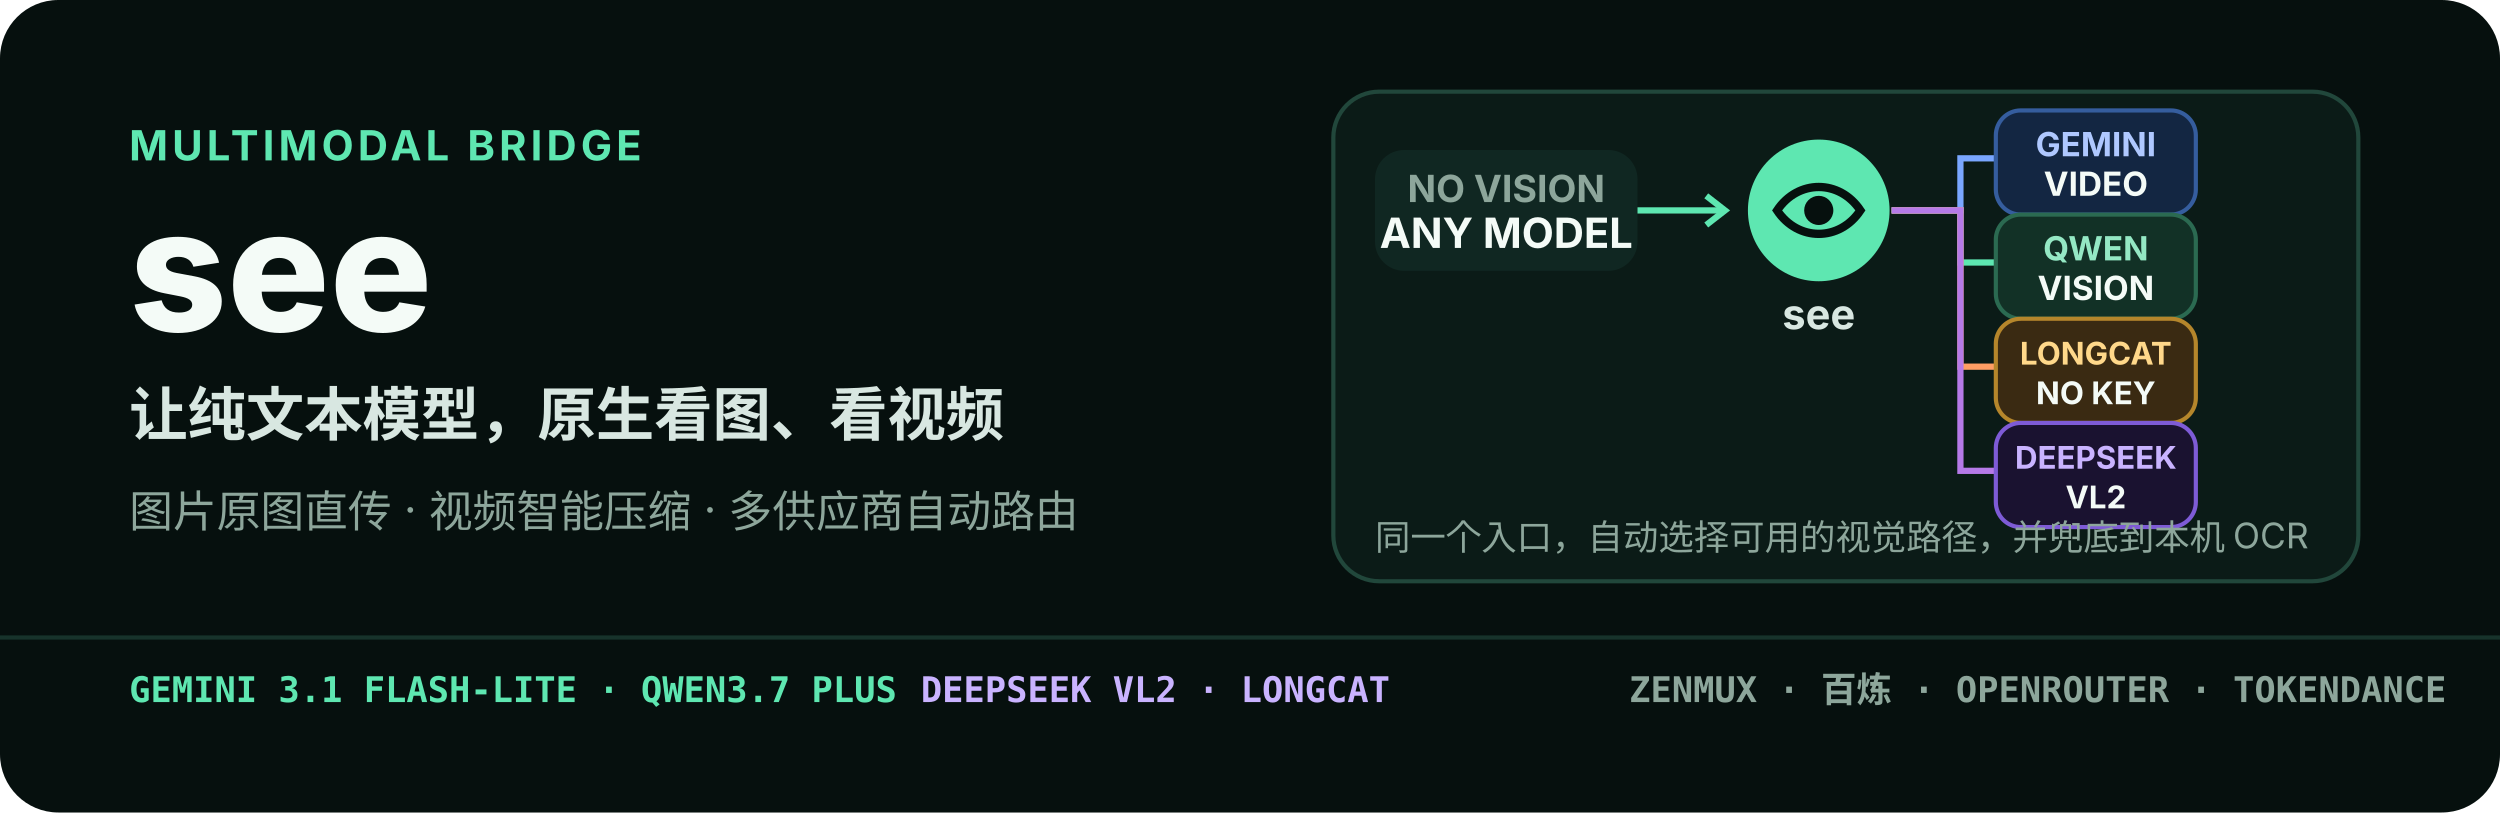
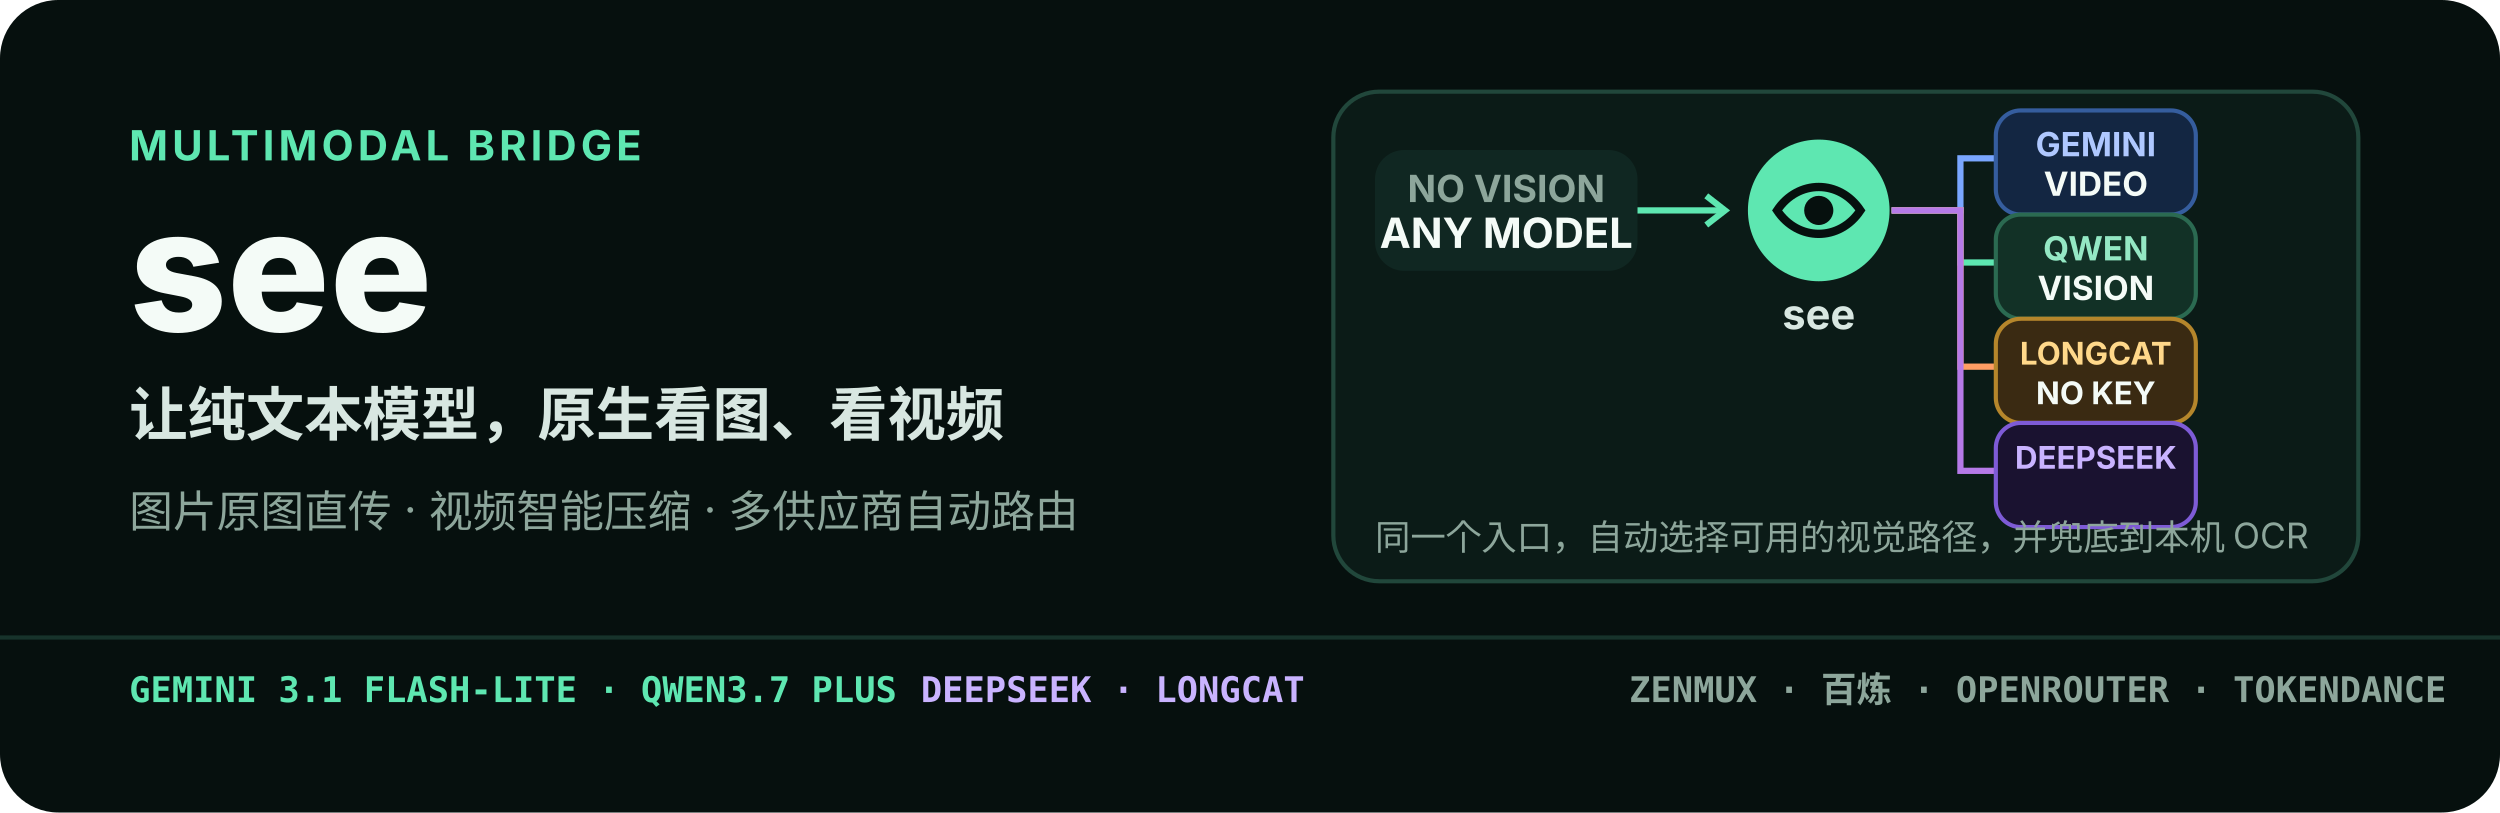
<svg xmlns="http://www.w3.org/2000/svg" width="1200" height="390" viewBox="0 0 1200 390" role="img" aria-labelledby="title desc">
  <rect width="1200" height="390" rx="28" fill="#06100E" />
  <path d="M0 306H1200" stroke="#17332B" stroke-width="2" />
  <g id="title-block" transform="translate(62 55)" font-family="-apple-system, BlinkMacSystemFont, Segoe UI, PingFang SC, sans-serif">
    <text x="0" y="22" fill="#5EE7B1" font-size="20" font-weight="700" letter-spacing="2">MULTIMODAL BRIDGE</text>
    <text x="0" y="104" fill="#F4FBF7" font-size="82" font-weight="760">see</text>
    <text x="0" y="154" fill="#D8E7E1" font-size="28" font-weight="600">让纯文本模型，原生看图、看视频</text>
    <text x="0" y="198" fill="#8DA69B" font-size="21">图片原图直传 · 视频智能压缩 · 多供应商自动路由</text>
  </g>
  <g id="routing-proof" transform="translate(640 44)" font-family="-apple-system, BlinkMacSystemFont, Segoe UI, PingFang SC, sans-serif">
    <rect x="0" y="0" width="492" height="235" rx="22" fill="#0B1B17" stroke="#21473B" stroke-width="2" />
    <g id="text-model" transform="translate(20 28)">
      <rect width="126" height="58" rx="14" fill="#102722" />
      <text x="63" y="25" text-anchor="middle" fill="#8DA69B" font-size="18" font-weight="650">NO VISION</text>
      <text x="63" y="47" text-anchor="middle" fill="#F4FBF7" font-size="20" font-weight="750">ANY MODEL</text>
    </g>
    <path d="M146 57H186" stroke="#5EE7B1" stroke-width="3" />
    <path d="M179 50L188 57L179 64" fill="none" stroke="#5EE7B1" stroke-width="3" />
    <g id="see-router" transform="translate(191 23)">
      <circle cx="42" cy="34" r="34" fill="#5EE7B1" />
      <path d="M22 34C32 19 52 19 62 34C52 49 32 49 22 34Z" fill="none" stroke="#06100E" stroke-width="4" />
      <circle cx="42" cy="34" r="7" fill="#06100E" />
      <text x="42" y="91" text-anchor="middle" fill="#D8E7E1" font-size="20" font-weight="750">see</text>
    </g>
    <path d="M268 57H301V32H318" fill="none" stroke="#7AA7FF" stroke-width="3" />
    <path d="M268 57H301V82H318" fill="none" stroke="#5EE7B1" stroke-width="3" />
    <path d="M268 57H301V132H318" fill="none" stroke="#FF9E64" stroke-width="3" />
    <path d="M268 57H301V182H318" fill="none" stroke="#B67AE8" stroke-width="3" />
    <g id="gemini-output" transform="translate(318 9)">
      <rect width="96" height="50" rx="12" fill="#132642" stroke="#355D9E" stroke-width="2" />
      <text x="48" y="22" text-anchor="middle" fill="#AFC8FF" font-size="16" font-weight="700">GEMINI</text>
      <text x="48" y="41" text-anchor="middle" fill="#F4FBF7" font-size="16" font-weight="750">VIDEO</text>
    </g>
    <g id="qwen-output" transform="translate(318 59)">
      <rect width="96" height="50" rx="12" fill="#123126" stroke="#2B6A51" stroke-width="2" />
      <text x="48" y="22" text-anchor="middle" fill="#94E8C4" font-size="16" font-weight="700">QWEN</text>
      <text x="48" y="41" text-anchor="middle" fill="#F4FBF7" font-size="16" font-weight="750">VISION</text>
    </g>
    <g id="longcat-output" transform="translate(318 109)">
      <rect width="96" height="50" rx="12" fill="#3A2A12" stroke="#B5862B" stroke-width="2" />
      <text x="48" y="22" text-anchor="middle" fill="#FFD88A" font-size="15" font-weight="700">LONGCAT</text>
      <text x="48" y="41" text-anchor="middle" fill="#F4FBF7" font-size="15" font-weight="750">NO KEY</text>
    </g>
    <g id="deepseek-output" transform="translate(318 159)">
      <rect width="96" height="50" rx="12" fill="#1A1230" stroke="#7E5BD6" stroke-width="2" />
      <text x="48" y="22" text-anchor="middle" fill="#C9B3FF" font-size="15" font-weight="700">DEEPSEEK</text>
-       <text x="48" y="41" text-anchor="middle" fill="#F4FBF7" font-size="15" font-weight="750">VL2</text>
    </g>
    <text x="20" y="220" fill="#8DA69B" font-size="17">同一个入口，自动选择可用的视觉路径，并兜底到本机 OCR</text>
  </g>
  <g id="metadata" transform="translate(62 337)" font-family="ui-monospace, SFMono-Regular, Menlo, Consolas, monospace" font-size="17" font-weight="650">
    <text x="0" y="0" fill="#5EE7B1">GEMINI 3.1 FLASH-LITE · QWEN3.7 PLUS</text>
-     <text x="380" y="0" fill="#C9B3FF">DEEPSEEK VL2 · LONGCAT</text>
+     <text x="380" y="0" fill="#C9B3FF">DEEPSEEK · LONGCAT</text>
    <text x="720" y="0" fill="#8DA69B">ZENMUX · 百炼 · OPENROUTER · TOKENDANCE</text>
  </g>
</svg>
